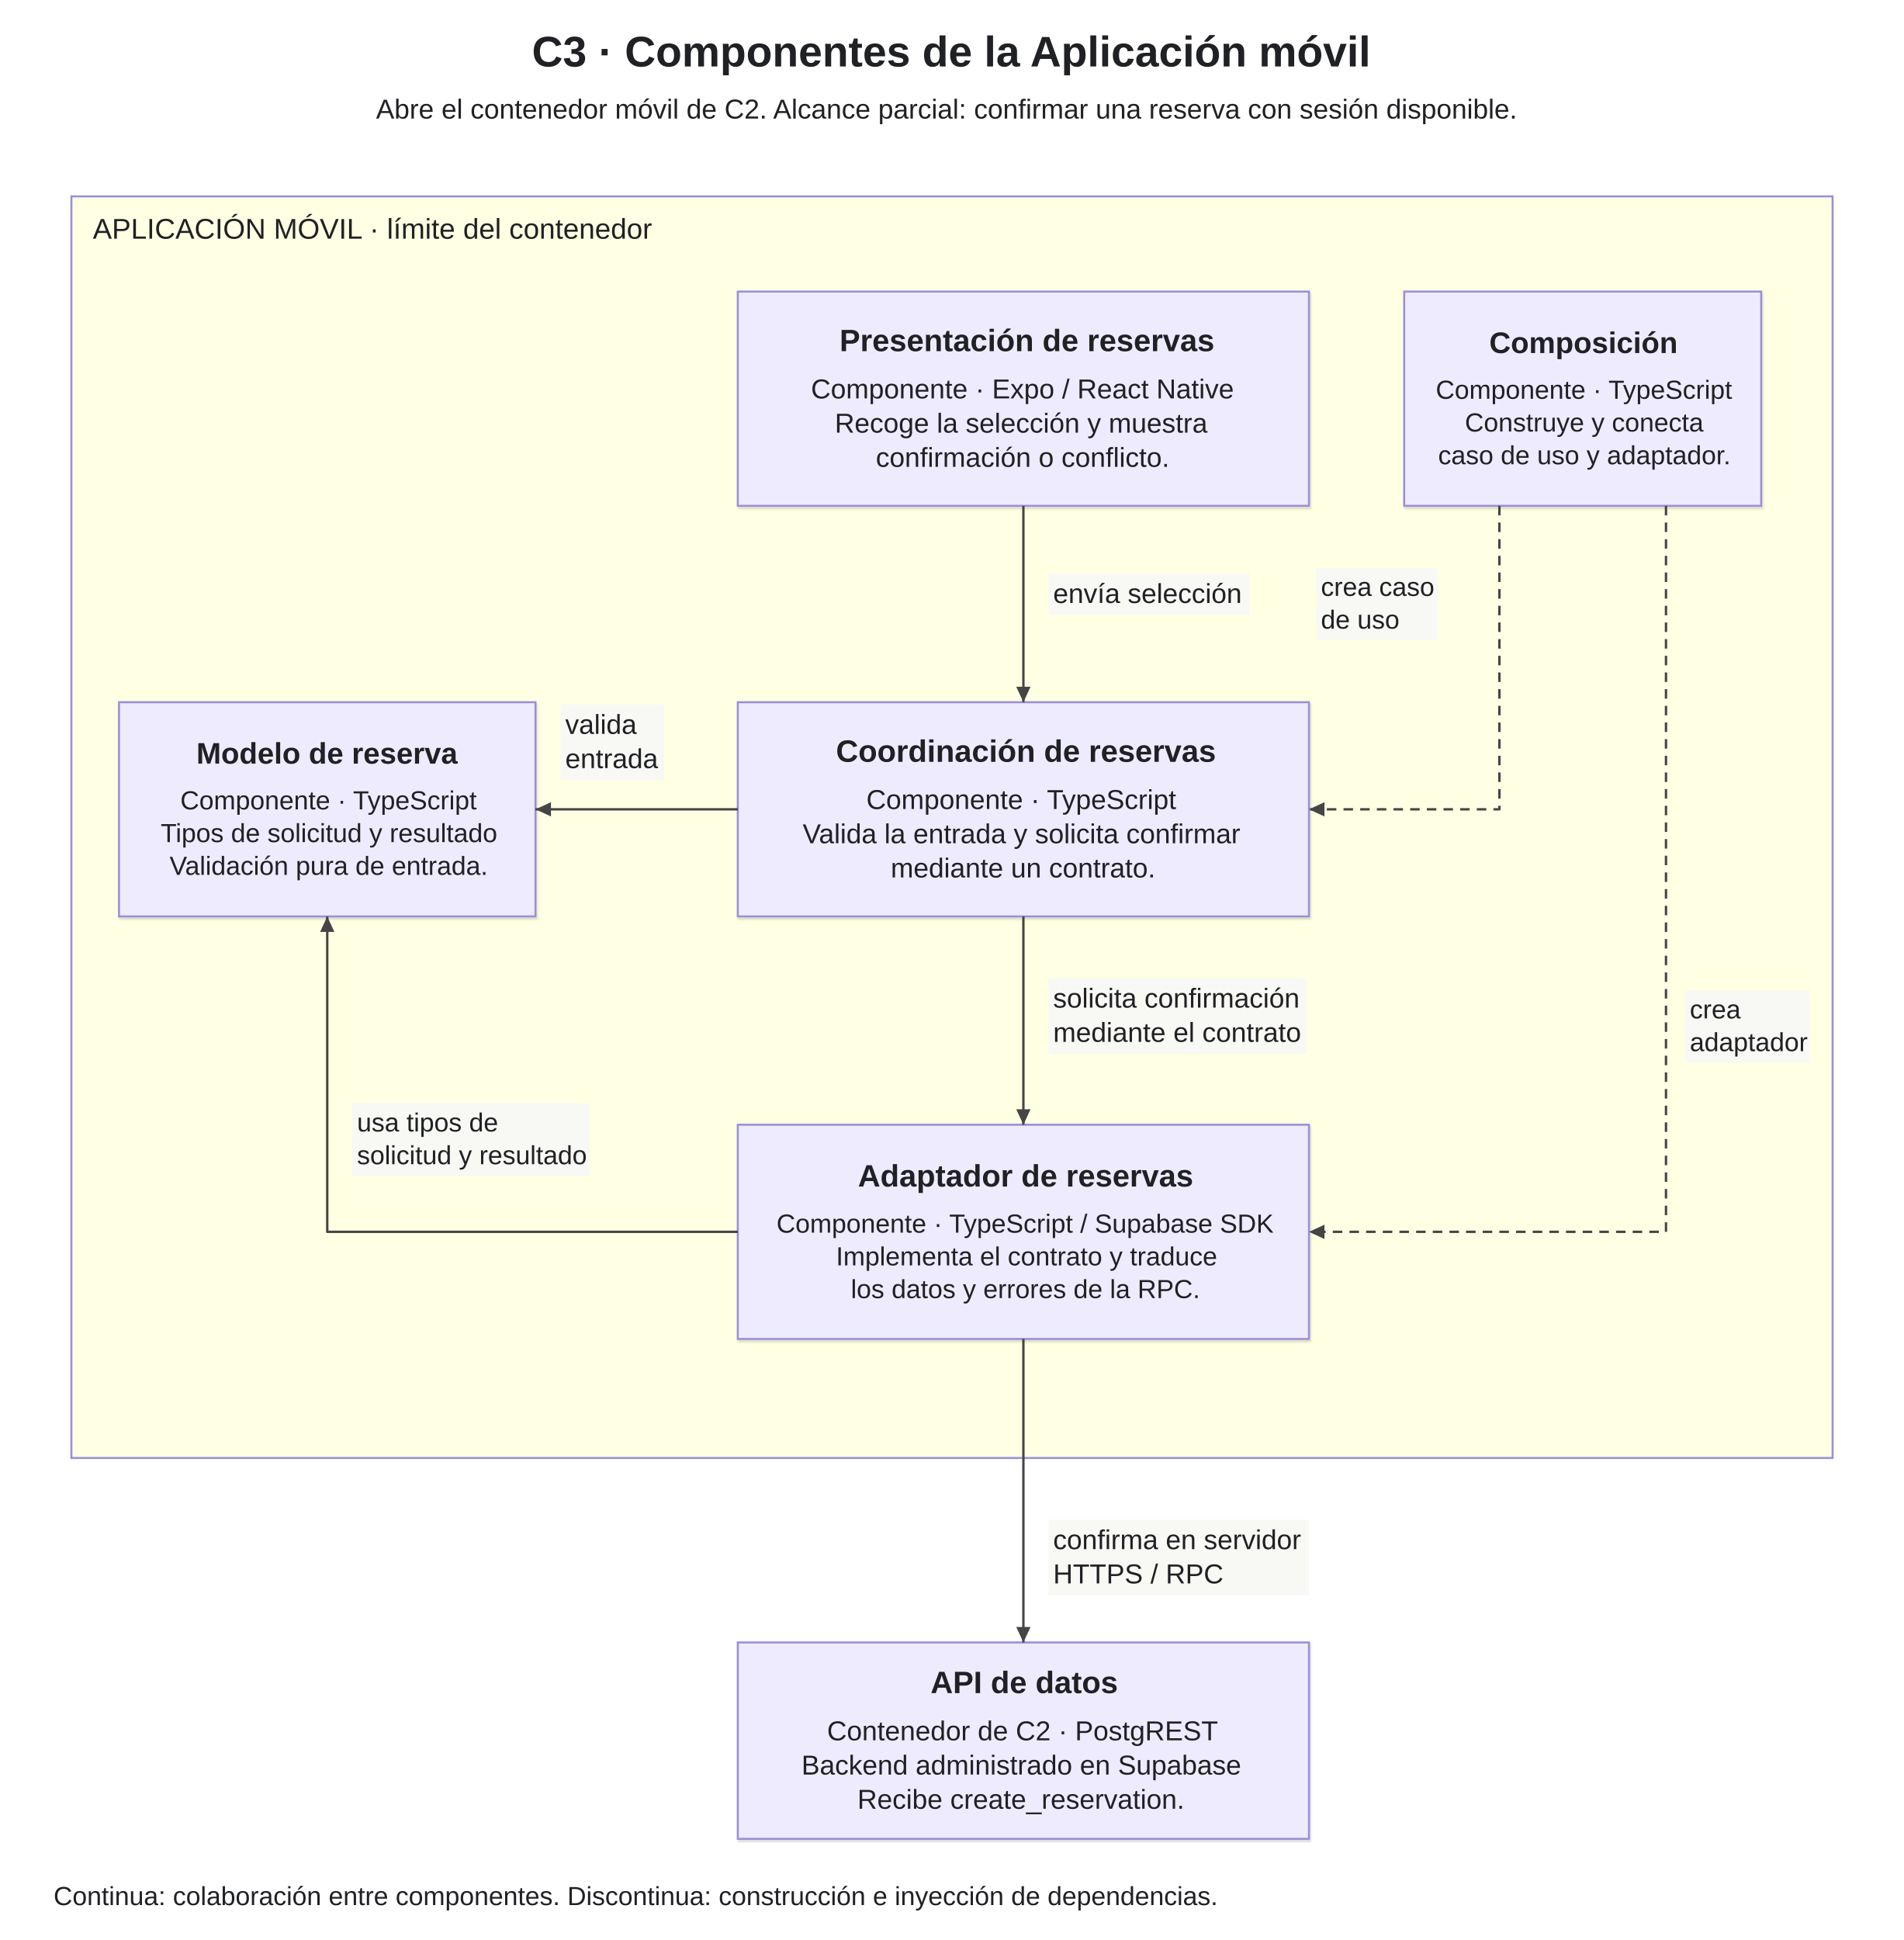
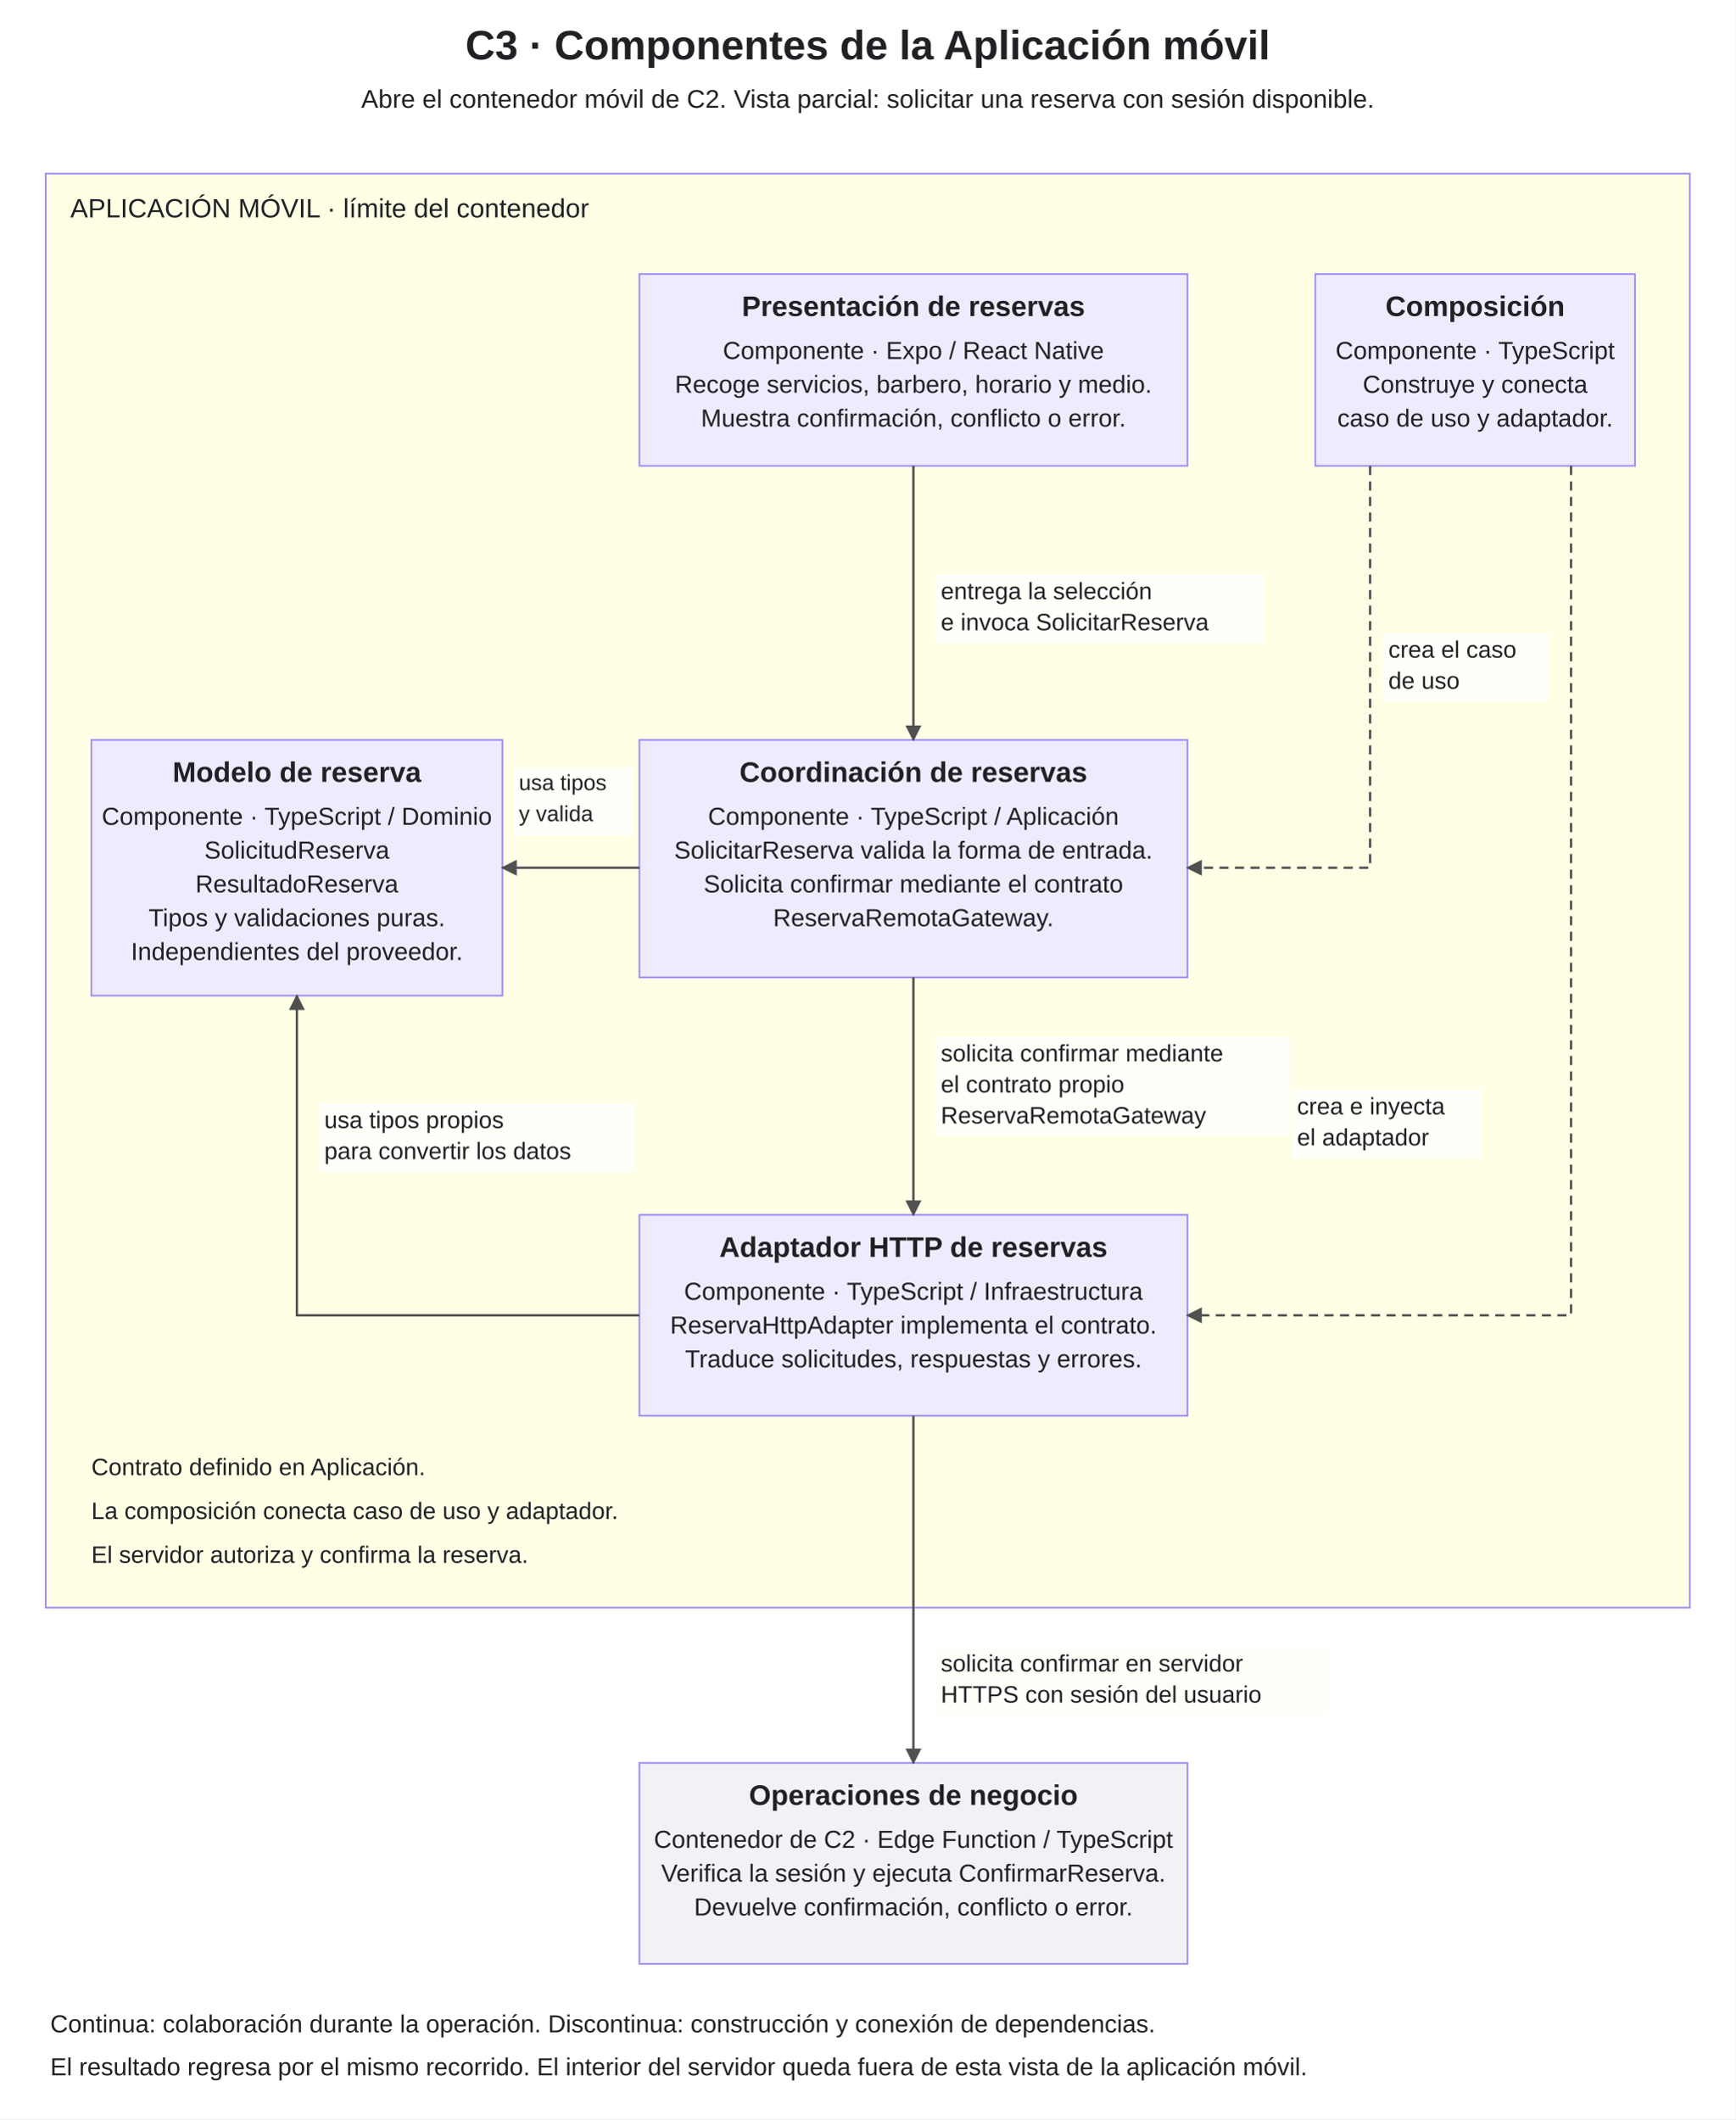
- <svg xmlns="http://www.w3.org/2000/svg" width="1600" height="1630" viewBox="0 0 1600 1630" role="img" aria-labelledby="title desc">
+ <svg xmlns="http://www.w3.org/2000/svg" width="1900" height="2320" viewBox="0 0 1900 2320">
  <defs>
-     <filter id="shadow" x="-10%" y="-10%" width="125%" height="125%">
-       <feDropShadow dx="1" dy="2" stdDeviation="1" flood-opacity="0.13" />
-     </filter>
+     <marker id="arrow" viewBox="0 0 10 10" refX="9" refY="5" markerWidth="7" markerHeight="7" orient="auto">
+       <path d="M0 0L10 5L0 10Z" fill="#505050" />
+     </marker>
  </defs>
-   <rect width="1600" height="1630" fill="white" />
-   <text x="447.01" y="55.84" font-family="Arial, sans-serif" font-size="36" font-weight="700" fill="#202124">C3 · Componentes de la Aplicación móvil</text>
-   <text x="316.01" y="99.62" font-family="Arial, sans-serif" font-size="23" font-weight="400" fill="#202124">Abre el contenedor móvil de C2. Alcance parcial: confirmar una reserva con sesión disponible.</text>
-   <rect x="60" y="165" width="1480" height="1060" fill="#ffffe3" stroke="#9990d8" stroke-width="1.7" />
-   <text x="78.00" y="200.56" font-family="Arial, sans-serif" font-size="24" font-weight="400" fill="#202124">APLICACIÓN MÓVIL · límite del contenedor</text>
-   <rect x="620" y="245" width="480" height="180" fill="#eeebff" stroke="#9990d8" stroke-width="1.7" filter="url(#shadow)" />
-   <text x="705.50" y="295.06" font-family="Arial, sans-serif" font-size="26" font-weight="700" fill="#202124">Presentación de reservas</text>
-   <text x="681.50" y="334.75" font-family="Arial, sans-serif" font-size="23" font-weight="400" fill="#202124">Componente · Expo / React Native</text>
-   <text x="701.50" y="363.50" font-family="Arial, sans-serif" font-size="23" font-weight="400" fill="#202124">Recoge la selección y muestra</text>
-   <text x="736.00" y="392.25" font-family="Arial, sans-serif" font-size="23" font-weight="400" fill="#202124">confirmación o conflicto.</text>
-   <rect x="620" y="590" width="480" height="180" fill="#eeebff" stroke="#9990d8" stroke-width="1.7" filter="url(#shadow)" />
-   <text x="702.50" y="640.07" font-family="Arial, sans-serif" font-size="26" font-weight="700" fill="#202124">Coordinación de reservas</text>
-   <text x="728.01" y="679.75" font-family="Arial, sans-serif" font-size="23" font-weight="400" fill="#202124">Componente · TypeScript</text>
-   <text x="674.52" y="708.50" font-family="Arial, sans-serif" font-size="23" font-weight="400" fill="#202124">Valida la entrada y solicita confirmar</text>
-   <text x="748.50" y="737.25" font-family="Arial, sans-serif" font-size="23" font-weight="400" fill="#202124">mediante un contrato.</text>
-   <rect x="100" y="590" width="350" height="180" fill="#eeebff" stroke="#9990d8" stroke-width="1.7" filter="url(#shadow)" />
-   <text x="165.00" y="641.62" font-family="Arial, sans-serif" font-size="25" font-weight="700" fill="#202124">Modelo de reserva</text>
-   <text x="151.51" y="680.05" font-family="Arial, sans-serif" font-size="22" font-weight="400" fill="#202124">Componente · TypeScript</text>
-   <text x="135.01" y="707.55" font-family="Arial, sans-serif" font-size="22" font-weight="400" fill="#202124">Tipos de solicitud y resultado</text>
-   <text x="142.51" y="735.05" font-family="Arial, sans-serif" font-size="22" font-weight="400" fill="#202124">Validación pura de entrada.</text>
-   <rect x="620" y="945" width="480" height="180" fill="#eeebff" stroke="#9990d8" stroke-width="1.7" filter="url(#shadow)" />
-   <text x="721.00" y="996.94" font-family="Arial, sans-serif" font-size="26" font-weight="700" fill="#202124">Adaptador de reservas</text>
-   <text x="652.51" y="1035.68" font-family="Arial, sans-serif" font-size="22" font-weight="400" fill="#202124">Componente · TypeScript / Supabase SDK</text>
-   <text x="702.50" y="1063.18" font-family="Arial, sans-serif" font-size="22" font-weight="400" fill="#202124">Implementa el contrato y traduce</text>
-   <text x="715.00" y="1090.68" font-family="Arial, sans-serif" font-size="22" font-weight="400" fill="#202124">los datos y errores de la RPC.</text>
-   <rect x="1180" y="245" width="300" height="180" fill="#eeebff" stroke="#9990d8" stroke-width="1.7" filter="url(#shadow)" />
-   <text x="1251.50" y="296.62" font-family="Arial, sans-serif" font-size="25" font-weight="700" fill="#202124">Composición</text>
-   <text x="1206.51" y="335.06" font-family="Arial, sans-serif" font-size="22" font-weight="400" fill="#202124">Componente · TypeScript</text>
-   <text x="1231.00" y="362.56" font-family="Arial, sans-serif" font-size="22" font-weight="400" fill="#202124">Construye y conecta</text>
-   <text x="1208.51" y="390.06" font-family="Arial, sans-serif" font-size="22" font-weight="400" fill="#202124">caso de uso y adaptador.</text>
-   <rect x="620" y="1380" width="480" height="165" fill="#eeebff" stroke="#9990d8" stroke-width="1.7" filter="url(#shadow)" />
-   <text x="782.00" y="1422.57" font-family="Arial, sans-serif" font-size="26" font-weight="700" fill="#202124">API de datos</text>
-   <text x="695.00" y="1462.24" font-family="Arial, sans-serif" font-size="23" font-weight="400" fill="#202124">Contenedor de C2 · PostgREST</text>
-   <text x="673.50" y="1490.99" font-family="Arial, sans-serif" font-size="23" font-weight="400" fill="#202124">Backend administrado en Supabase</text>
-   <text x="720.50" y="1519.74" font-family="Arial, sans-serif" font-size="23" font-weight="400" fill="#202124">Recibe create_reservation.</text>
-   <polyline points="860,425 860,590" fill="none" stroke="#454545" stroke-width="2" stroke-linejoin="round" />
-   <polygon points="860.00,590.00 866.00,577.00 854.00,577.00" fill="#454545" />
-   <rect x="881" y="482" width="169.00" height="34.75" fill="#f8f8f5" />
-   <text x="885.00" y="506.62" font-family="Arial, sans-serif" font-size="23" font-weight="400" fill="#202124">envía selección</text>
-   <polyline points="620,680 450,680" fill="none" stroke="#454545" stroke-width="2" stroke-linejoin="round" />
-   <polygon points="450.00,680.00 463.00,686.00 463.00,674.00" fill="#454545" />
-   <rect x="471" y="592" width="87.00" height="63.50" fill="#f8f8f5" />
-   <text x="475.00" y="616.62" font-family="Arial, sans-serif" font-size="23" font-weight="400" fill="#202124">valida</text>
-   <text x="475.00" y="645.37" font-family="Arial, sans-serif" font-size="23" font-weight="400" fill="#202124">entrada</text>
-   <polyline points="860,770 860,945" fill="none" stroke="#454545" stroke-width="2" stroke-linejoin="round" />
-   <polygon points="860.00,945.00 866.00,932.00 854.00,932.00" fill="#454545" />
-   <rect x="881" y="822" width="217.00" height="63.50" fill="#f8f8f5" />
-   <text x="885.00" y="846.62" font-family="Arial, sans-serif" font-size="23" font-weight="400" fill="#202124">solicita confirmación</text>
-   <text x="885.00" y="875.37" font-family="Arial, sans-serif" font-size="23" font-weight="400" fill="#202124">mediante el contrato</text>
-   <polyline points="1260,425 1260,680 1100,680" fill="none" stroke="#454545" stroke-width="2" stroke-linejoin="round" stroke-dasharray="8 6" />
-   <polygon points="1100.00,680.00 1113.00,686.00 1113.00,674.00" fill="#454545" />
-   <rect x="1106" y="477" width="102.00" height="61.00" fill="#f8f8f5" />
-   <text x="1110.00" y="500.68" font-family="Arial, sans-serif" font-size="22" font-weight="400" fill="#202124">crea caso</text>
-   <text x="1110.00" y="528.18" font-family="Arial, sans-serif" font-size="22" font-weight="400" fill="#202124">de uso</text>
-   <polyline points="1400,425 1400,1035 1100,1035" fill="none" stroke="#454545" stroke-width="2" stroke-linejoin="round" stroke-dasharray="8 6" />
-   <polygon points="1100.00,1035.00 1113.00,1041.00 1113.00,1029.00" fill="#454545" />
-   <rect x="1416" y="832" width="105.00" height="61.00" fill="#f8f8f5" />
-   <text x="1420.00" y="855.68" font-family="Arial, sans-serif" font-size="22" font-weight="400" fill="#202124">crea</text>
-   <text x="1420.00" y="883.18" font-family="Arial, sans-serif" font-size="22" font-weight="400" fill="#202124">adaptador</text>
-   <polyline points="620,1035 275,1035 275,770" fill="none" stroke="#454545" stroke-width="2" stroke-linejoin="round" />
-   <polygon points="275.00,770.00 269.00,783.00 281.00,783.00" fill="#454545" />
-   <rect x="296" y="927" width="199.00" height="61.00" fill="#f8f8f5" />
-   <text x="300.00" y="950.68" font-family="Arial, sans-serif" font-size="22" font-weight="400" fill="#202124">usa tipos de</text>
-   <text x="300.00" y="978.18" font-family="Arial, sans-serif" font-size="22" font-weight="400" fill="#202124">solicitud y resultado</text>
-   <polyline points="860,1125 860,1380" fill="none" stroke="#454545" stroke-width="2" stroke-linejoin="round" />
-   <polygon points="860.00,1380.00 866.00,1367.00 854.00,1367.00" fill="#454545" />
-   <rect x="881" y="1277" width="219.00" height="63.50" fill="#f8f8f5" />
-   <text x="885.00" y="1301.62" font-family="Arial, sans-serif" font-size="23" font-weight="400" fill="#202124">confirma en servidor</text>
-   <text x="885.00" y="1330.37" font-family="Arial, sans-serif" font-size="23" font-weight="400" fill="#202124">HTTPS / RPC</text>
-   <text x="45.00" y="1600.68" font-family="Arial, sans-serif" font-size="22" font-weight="400" fill="#202124">Continua: colaboración entre componentes. Discontinua: construcción e inyección de dependencias.</text>
+   <rect width="1900" height="2320" fill="white" />
+   <text x="950" y="65" font-family="Arial,sans-serif" font-size="45" font-weight="700" text-anchor="middle" fill="#202124">C3 · Componentes de la Aplicación móvil</text>
+   <text x="950" y="118" font-family="Arial,sans-serif" font-size="28" font-weight="400" text-anchor="middle" fill="#202124">Abre el contenedor móvil de C2. Vista parcial: solicitar una reserva con sesión disponible.</text>
+   <rect x="50" y="190" width="1800" height="1570" fill="#ffffe6" stroke="#9d8af4" stroke-width="1.8" />
+   <text x="77" y="238" font-family="Arial,sans-serif" font-size="29" font-weight="400" text-anchor="start" fill="#202124">APLICACIÓN MÓVIL · límite del contenedor</text>
+   <rect x="700" y="300" width="600" height="210" fill="#eeebff" stroke="#9d8af4" stroke-width="1.8" />
+   <text x="1000" y="346" font-family="Arial,sans-serif" font-size="31" font-weight="700" text-anchor="middle" fill="#202124">Presentación de reservas</text>
+   <text x="1000" y="393" font-family="Arial,sans-serif" font-size="27" font-weight="400" text-anchor="middle" fill="#202124">Componente · Expo / React Native</text>
+   <text x="1000" y="430" font-family="Arial,sans-serif" font-size="27" font-weight="400" text-anchor="middle" fill="#202124">Recoge servicios, barbero, horario y medio.</text>
+   <text x="1000" y="467" font-family="Arial,sans-serif" font-size="27" font-weight="400" text-anchor="middle" fill="#202124">Muestra confirmación, conflicto o error.</text>
+   <rect x="1440" y="300" width="350" height="210" fill="#eeebff" stroke="#9d8af4" stroke-width="1.8" />
+   <text x="1615" y="346" font-family="Arial,sans-serif" font-size="31" font-weight="700" text-anchor="middle" fill="#202124">Composición</text>
+   <text x="1615" y="393" font-family="Arial,sans-serif" font-size="27" font-weight="400" text-anchor="middle" fill="#202124">Componente · TypeScript</text>
+   <text x="1615" y="430" font-family="Arial,sans-serif" font-size="27" font-weight="400" text-anchor="middle" fill="#202124">Construye y conecta</text>
+   <text x="1615" y="467" font-family="Arial,sans-serif" font-size="27" font-weight="400" text-anchor="middle" fill="#202124">caso de uso y adaptador.</text>
+   <rect x="700" y="810" width="600" height="260" fill="#eeebff" stroke="#9d8af4" stroke-width="1.8" />
+   <text x="1000" y="856" font-family="Arial,sans-serif" font-size="31" font-weight="700" text-anchor="middle" fill="#202124">Coordinación de reservas</text>
+   <text x="1000" y="903" font-family="Arial,sans-serif" font-size="27" font-weight="400" text-anchor="middle" fill="#202124">Componente · TypeScript / Aplicación</text>
+   <text x="1000" y="940" font-family="Arial,sans-serif" font-size="27" font-weight="400" text-anchor="middle" fill="#202124">SolicitarReserva valida la forma de entrada.</text>
+   <text x="1000" y="977" font-family="Arial,sans-serif" font-size="27" font-weight="400" text-anchor="middle" fill="#202124">Solicita confirmar mediante el contrato</text>
+   <text x="1000" y="1014" font-family="Arial,sans-serif" font-size="27" font-weight="400" text-anchor="middle" fill="#202124">ReservaRemotaGateway.</text>
+   <rect x="100" y="810" width="450" height="280" fill="#eeebff" stroke="#9d8af4" stroke-width="1.8" />
+   <text x="325" y="856" font-family="Arial,sans-serif" font-size="31" font-weight="700" text-anchor="middle" fill="#202124">Modelo de reserva</text>
+   <text x="325" y="903" font-family="Arial,sans-serif" font-size="27" font-weight="400" text-anchor="middle" fill="#202124">Componente · TypeScript / Dominio</text>
+   <text x="325" y="940" font-family="Arial,sans-serif" font-size="27" font-weight="400" text-anchor="middle" fill="#202124">SolicitudReserva</text>
+   <text x="325" y="977" font-family="Arial,sans-serif" font-size="27" font-weight="400" text-anchor="middle" fill="#202124">ResultadoReserva</text>
+   <text x="325" y="1014" font-family="Arial,sans-serif" font-size="27" font-weight="400" text-anchor="middle" fill="#202124">Tipos y validaciones puras.</text>
+   <text x="325" y="1051" font-family="Arial,sans-serif" font-size="27" font-weight="400" text-anchor="middle" fill="#202124">Independientes del proveedor.</text>
+   <rect x="700" y="1330" width="600" height="220" fill="#eeebff" stroke="#9d8af4" stroke-width="1.8" />
+   <text x="1000" y="1376" font-family="Arial,sans-serif" font-size="31" font-weight="700" text-anchor="middle" fill="#202124">Adaptador HTTP de reservas</text>
+   <text x="1000" y="1423" font-family="Arial,sans-serif" font-size="27" font-weight="400" text-anchor="middle" fill="#202124">Componente · TypeScript / Infraestructura</text>
+   <text x="1000" y="1460" font-family="Arial,sans-serif" font-size="27" font-weight="400" text-anchor="middle" fill="#202124">ReservaHttpAdapter implementa el contrato.</text>
+   <text x="1000" y="1497" font-family="Arial,sans-serif" font-size="27" font-weight="400" text-anchor="middle" fill="#202124">Traduce solicitudes, respuestas y errores.</text>
+   <path d="M1000 510V810" fill="none" stroke="#505050" stroke-width="2.5" marker-end="url(#arrow)" />
+   <rect x="1025" y="630" width="358.5" height="73" fill="#fffffa" stroke="#fffffa" stroke-width="1.8" />
+   <text x="1030" y="656" font-family="Arial,sans-serif" font-size="26" font-weight="400" text-anchor="start" fill="#202124">entrega la selección</text>
+   <text x="1030" y="690" font-family="Arial,sans-serif" font-size="26" font-weight="400" text-anchor="start" fill="#202124">e invoca SolicitarReserva</text>
+   <path d="M700 950H550" fill="none" stroke="#505050" stroke-width="2.5" marker-end="url(#arrow)" />
+   <rect x="563" y="841" width="128.48" height="73" fill="#fffffa" stroke="#fffffa" stroke-width="1.8" />
+   <text x="568" y="865" font-family="Arial,sans-serif" font-size="24" font-weight="400" text-anchor="start" fill="#202124">usa tipos</text>
+   <text x="568" y="899" font-family="Arial,sans-serif" font-size="24" font-weight="400" text-anchor="start" fill="#202124">y valida</text>
+   <path d="M1000 1070V1330" fill="none" stroke="#505050" stroke-width="2.5" marker-end="url(#arrow)" />
+   <rect x="1025" y="1136" width="386.06" height="107" fill="#fffffa" stroke="#fffffa" stroke-width="1.8" />
+   <text x="1030" y="1162" font-family="Arial,sans-serif" font-size="26" font-weight="400" text-anchor="start" fill="#202124">solicita confirmar mediante</text>
+   <text x="1030" y="1196" font-family="Arial,sans-serif" font-size="26" font-weight="400" text-anchor="start" fill="#202124">el contrato propio</text>
+   <text x="1030" y="1230" font-family="Arial,sans-serif" font-size="26" font-weight="400" text-anchor="start" fill="#202124">ReservaRemotaGateway</text>
+   <path d="M700 1440H325V1090" fill="none" stroke="#505050" stroke-width="2.5" marker-end="url(#arrow)" />
+   <rect x="350" y="1209" width="344.72" height="73" fill="#fffffa" stroke="#fffffa" stroke-width="1.8" />
+   <text x="355" y="1235" font-family="Arial,sans-serif" font-size="26" font-weight="400" text-anchor="start" fill="#202124">usa tipos propios</text>
+   <text x="355" y="1269" font-family="Arial,sans-serif" font-size="26" font-weight="400" text-anchor="start" fill="#202124">para convertir los datos</text>
+   <path d="M1500 510V950H1300" fill="none" stroke="#505050" stroke-width="2.5" stroke-dasharray="10 7" marker-end="url(#arrow)" />
+   <rect x="1515" y="694" width="179.36" height="73" fill="#fffffa" stroke="#fffffa" stroke-width="1.8" />
+   <text x="1520" y="720" font-family="Arial,sans-serif" font-size="26" font-weight="400" text-anchor="start" fill="#202124">crea el caso</text>
+   <text x="1520" y="754" font-family="Arial,sans-serif" font-size="26" font-weight="400" text-anchor="start" fill="#202124">de uso</text>
+   <path d="M1720 510V1440H1300" fill="none" stroke="#505050" stroke-width="2.5" stroke-dasharray="10 7" marker-end="url(#arrow)" />
+   <rect x="1415" y="1194" width="206.92" height="73" fill="#fffffa" stroke="#fffffa" stroke-width="1.8" />
+   <text x="1420" y="1220" font-family="Arial,sans-serif" font-size="26" font-weight="400" text-anchor="start" fill="#202124">crea e inyecta</text>
+   <text x="1420" y="1254" font-family="Arial,sans-serif" font-size="26" font-weight="400" text-anchor="start" fill="#202124">el adaptador</text>
+   <text x="100" y="1615" font-family="Arial,sans-serif" font-size="26" font-weight="400" text-anchor="start" fill="#202124">Contrato definido en Aplicación.</text>
+   <text x="100" y="1663" font-family="Arial,sans-serif" font-size="26" font-weight="400" text-anchor="start" fill="#202124">La composición conecta caso de uso y adaptador.</text>
+   <text x="100" y="1711" font-family="Arial,sans-serif" font-size="26" font-weight="400" text-anchor="start" fill="#202124">El servidor autoriza y confirma la reserva.</text>
+   <rect x="700" y="1930" width="600" height="220" fill="#f1f2f5" stroke="#9d8af4" stroke-width="1.8" />
+   <text x="1000" y="1976" font-family="Arial,sans-serif" font-size="31" font-weight="700" text-anchor="middle" fill="#202124">Operaciones de negocio</text>
+   <text x="1000" y="2023" font-family="Arial,sans-serif" font-size="27" font-weight="400" text-anchor="middle" fill="#202124">Contenedor de C2 · Edge Function / TypeScript</text>
+   <text x="1000" y="2060" font-family="Arial,sans-serif" font-size="27" font-weight="400" text-anchor="middle" fill="#202124">Verifica la sesión y ejecuta ConfirmarReserva.</text>
+   <text x="1000" y="2097" font-family="Arial,sans-serif" font-size="27" font-weight="400" text-anchor="middle" fill="#202124">Devuelve confirmación, conflicto o error.</text>
+   <path d="M1000 1550V1930" fill="none" stroke="#505050" stroke-width="2.5" marker-end="url(#arrow)" />
+   <rect x="1025" y="1804" width="427.4" height="73" fill="#fffffa" stroke="#fffffa" stroke-width="1.8" />
+   <text x="1030" y="1830" font-family="Arial,sans-serif" font-size="26" font-weight="400" text-anchor="start" fill="#202124">solicita confirmar en servidor</text>
+   <text x="1030" y="1864" font-family="Arial,sans-serif" font-size="26" font-weight="400" text-anchor="start" fill="#202124">HTTPS con sesión del usuario</text>
+   <text x="55" y="2225" font-family="Arial,sans-serif" font-size="27" font-weight="400" text-anchor="start" fill="#202124">Continua: colaboración durante la operación. Discontinua: construcción y conexión de dependencias.</text>
+   <text x="55" y="2272" font-family="Arial,sans-serif" font-size="27" font-weight="400" text-anchor="start" fill="#202124">El resultado regresa por el mismo recorrido. El interior del servidor queda fuera de esta vista de la aplicación móvil.</text>
</svg>
